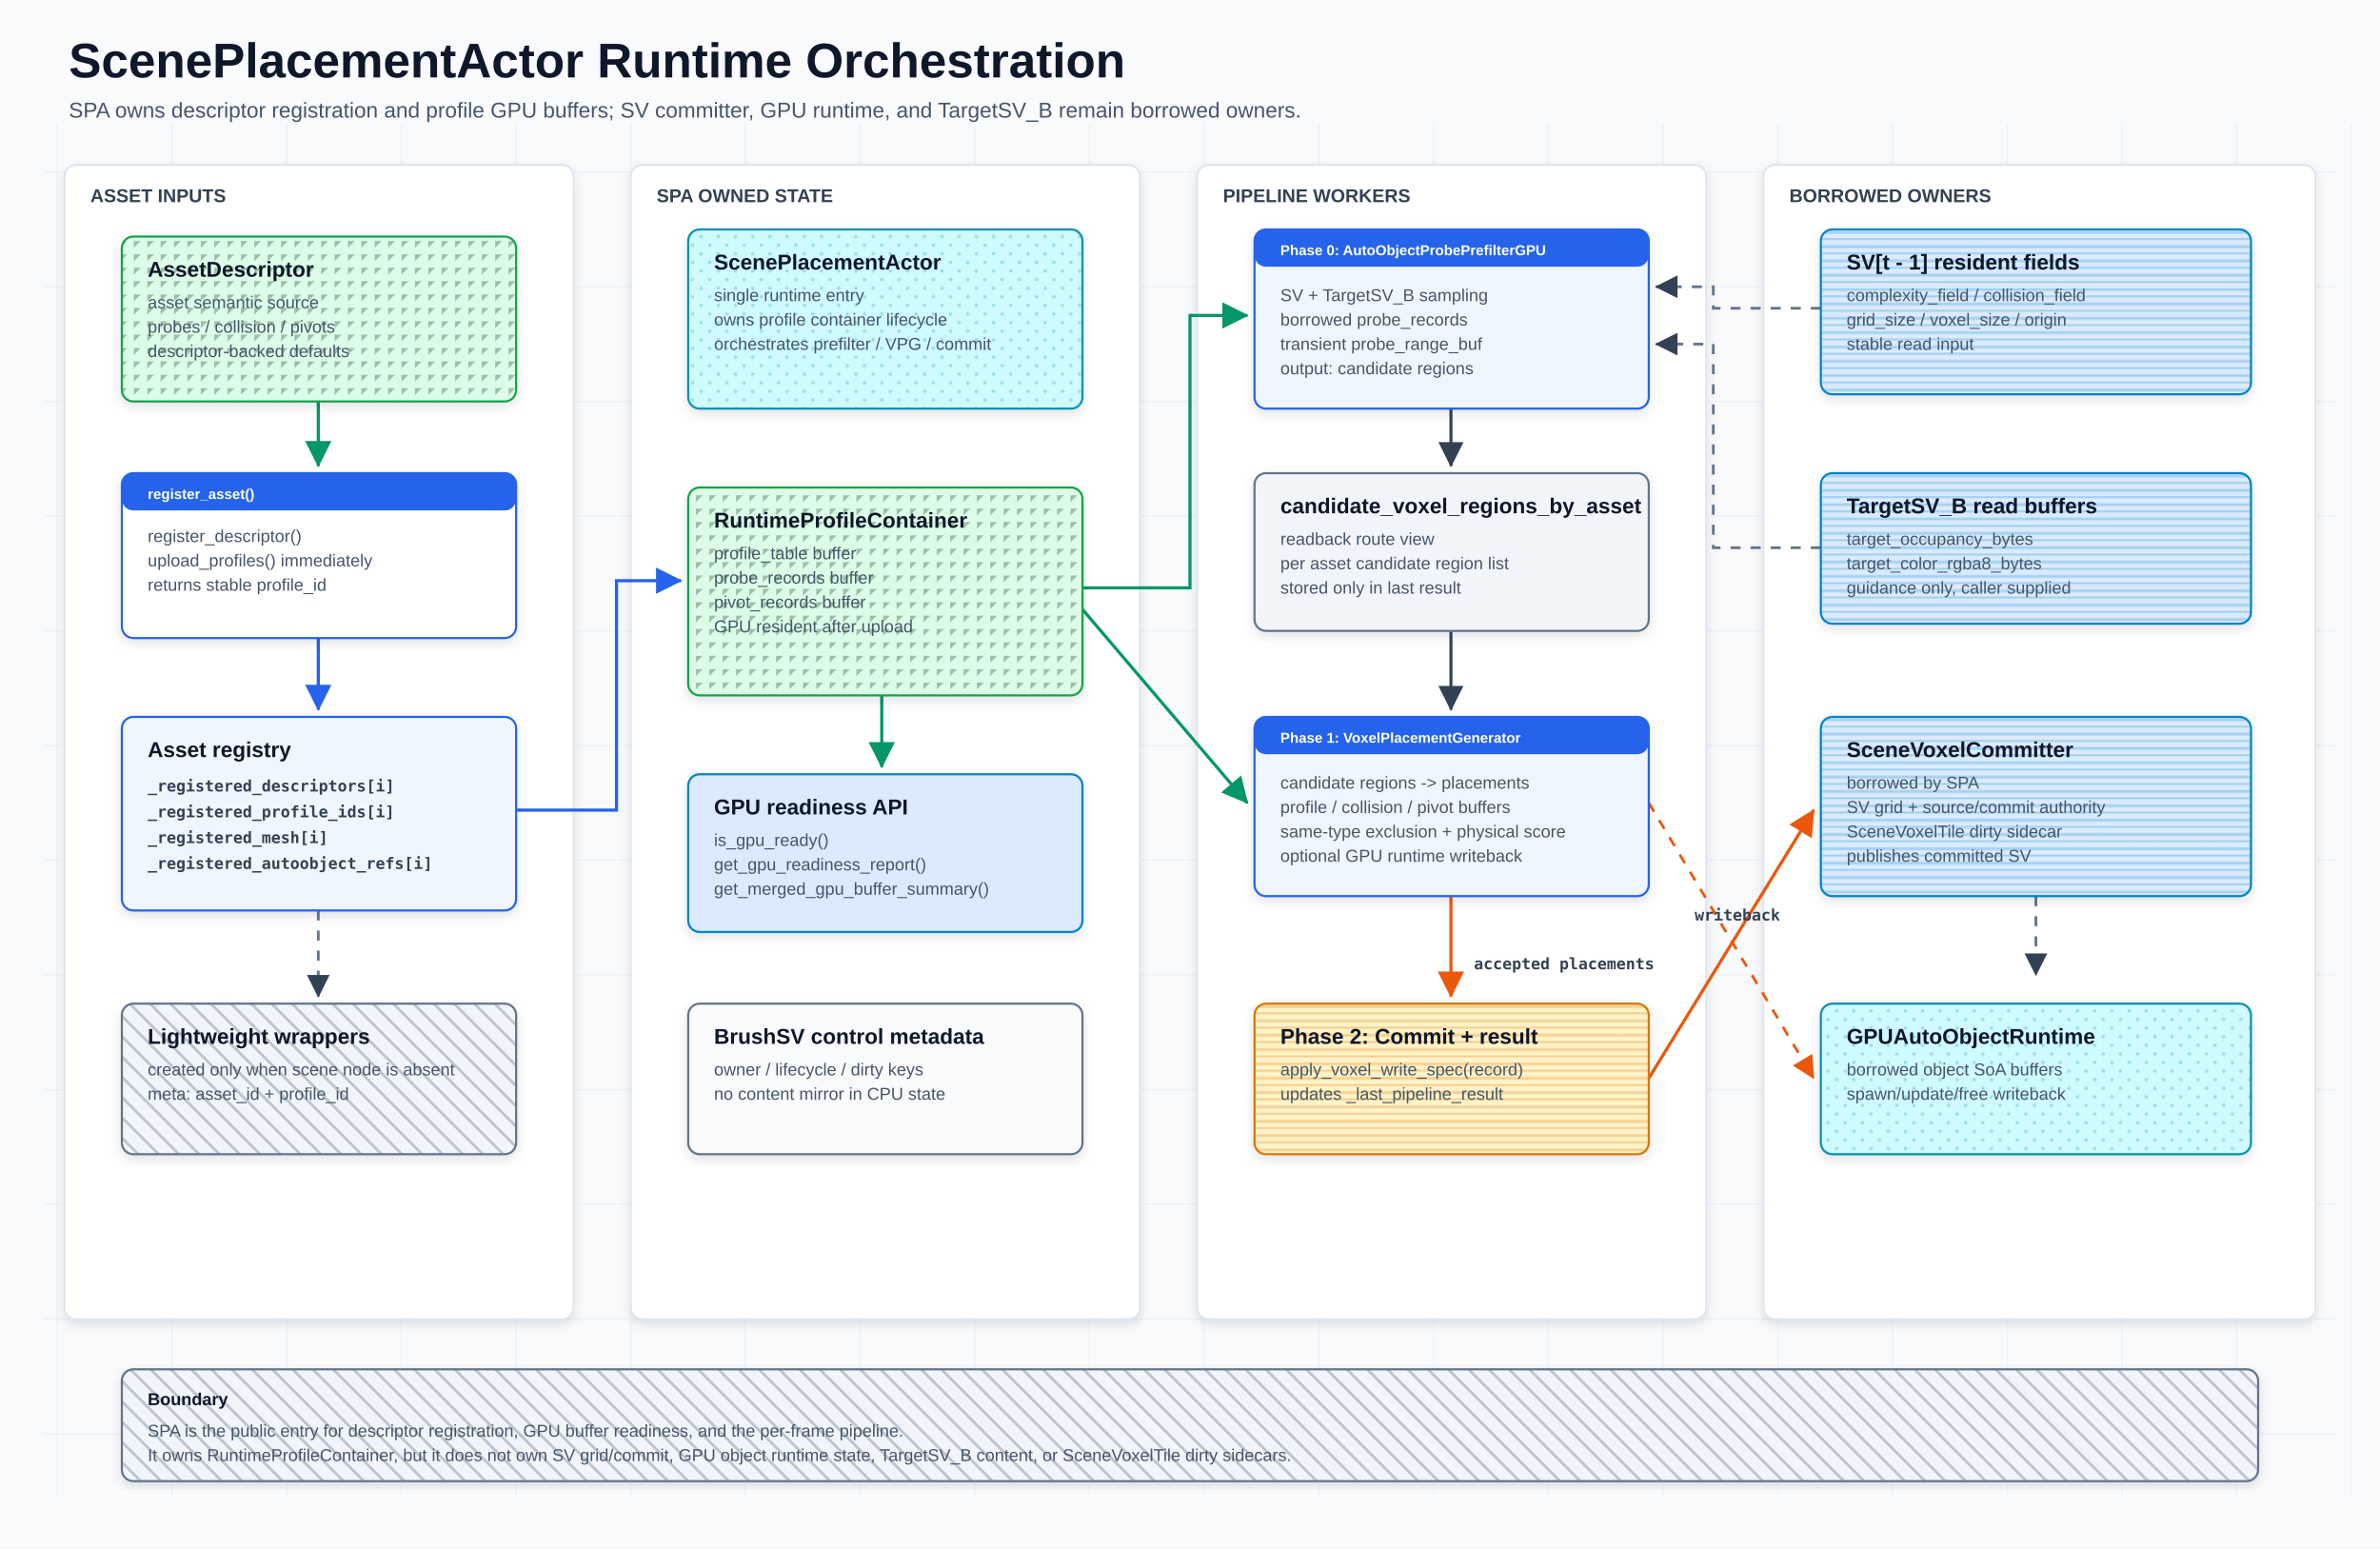
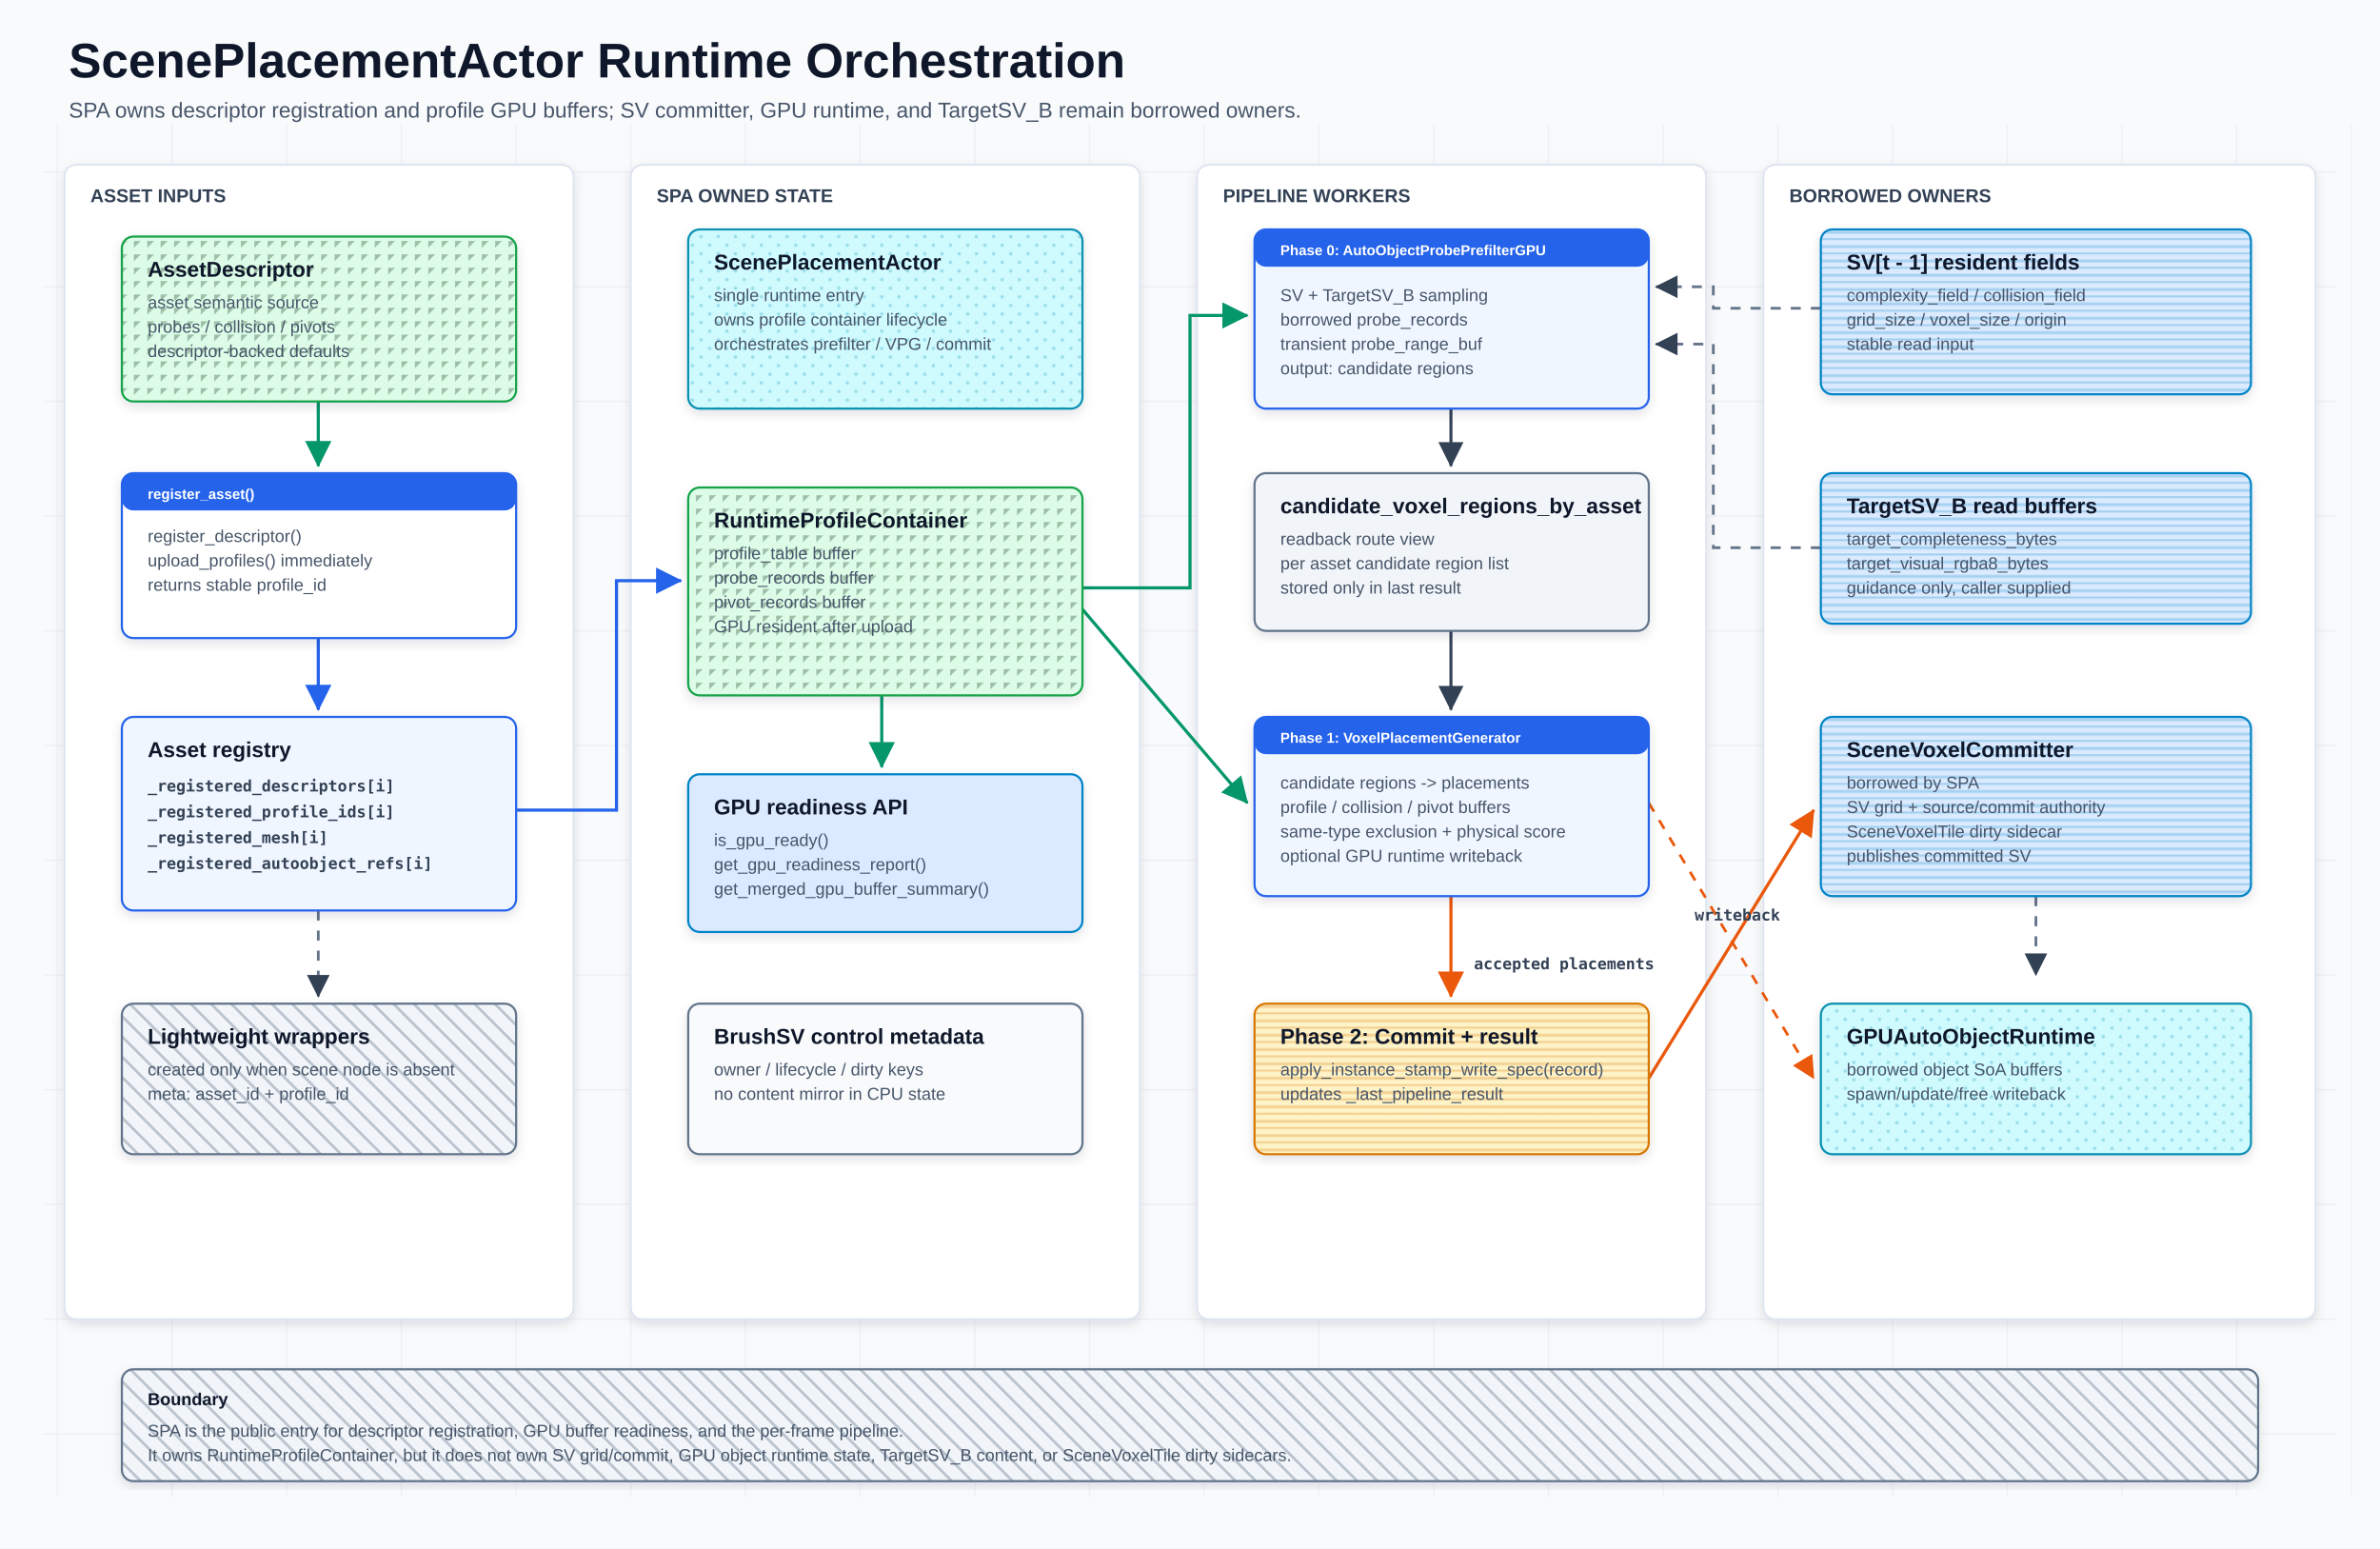
<svg xmlns="http://www.w3.org/2000/svg" width="1660" height="1080" viewBox="0 0 1660 1080" role="img" aria-labelledby="title desc">
  <defs>
    <marker id="arrow" viewBox="0 0 12 12" refX="10.5" refY="6" markerWidth="10" markerHeight="10" orient="auto">
      <path d="M1,1 L11,6 L1,11 Z" fill="#334155" />
    </marker>
    <marker id="arrow-blue" viewBox="0 0 12 12" refX="10.5" refY="6" markerWidth="10" markerHeight="10" orient="auto">
      <path d="M1,1 L11,6 L1,11 Z" fill="#2563eb" />
    </marker>
    <marker id="arrow-green" viewBox="0 0 12 12" refX="10.5" refY="6" markerWidth="10" markerHeight="10" orient="auto">
      <path d="M1,1 L11,6 L1,11 Z" fill="#059669" />
    </marker>
    <marker id="arrow-orange" viewBox="0 0 12 12" refX="10.5" refY="6" markerWidth="10" markerHeight="10" orient="auto">
      <path d="M1,1 L11,6 L1,11 Z" fill="#ea580c" />
    </marker>
    <filter id="shadow" x="-8%" y="-8%" width="116%" height="116%">
      <feDropShadow dx="0" dy="3" stdDeviation="4" flood-color="#0f172a" flood-opacity="0.12" />
    </filter>
    <pattern id="autoobject-dot-bg" patternUnits="userSpaceOnUse" width="12" height="12">
      <rect width="12" height="12" fill="#cffafe" />
      <circle cx="3" cy="3" r="1.25" fill="#0891b2" opacity="0.256" />
      <circle cx="9" cy="9" r="1.25" fill="#0891b2" opacity="0.256" />
    </pattern>
    <pattern id="descriptor-grid" patternUnits="userSpaceOnUse" width="9.333" height="9.333">
      <rect width="9.333" height="9.333" fill="#dcfce7" />
      <path d="M4.667 0H0V4.667" stroke="#16a34a" stroke-width="0.333" opacity="0.258" />
      <path d="M0 4.667L4.667 0" stroke="#16a34a" stroke-width="0.333" opacity="0.258" />
    </pattern>
    <pattern id="sv-stripe-blue" patternUnits="userSpaceOnUse" width="10" height="10">
      <rect width="10" height="10" fill="#dbeafe" />
      <rect y="1" width="10" height="2" fill="#0284c7" opacity="0.235" />
      <rect y="6" width="10" height="1.5" fill="#0284c7" opacity="0.235" />
    </pattern>
    <pattern id="sv-stripe-amber" patternUnits="userSpaceOnUse" width="10" height="10">
      <rect width="10" height="10" fill="#fef3c7" />
      <rect y="1" width="10" height="2" fill="#d97706" opacity="0.264" />
      <rect y="6" width="10" height="1.5" fill="#d97706" opacity="0.264" />
    </pattern>
    <pattern id="legacy-hatch" patternUnits="userSpaceOnUse" width="10" height="10" patternTransform="rotate(45)">
      <rect width="10" height="10" fill="#f1f5f9" />
      <rect x="0" y="0" width="10" height="2" fill="#64748b" opacity="0.362" />
    </pattern>
  </defs>
  <style>
    :root { color-scheme: light; }
    .bg { fill: #f8fafc; }
    .grid { stroke: #e2e8f0; stroke-width: 1; opacity: 0.7; }
    .title { fill: #0f172a; font: 700 34px "Segoe UI", "Microsoft YaHei", Arial, sans-serif; letter-spacing: 0; }
    .subtitle { fill: #475569; font: 500 15px "Segoe UI", "Microsoft YaHei", Arial, sans-serif; letter-spacing: 0; }
    .lane-title { fill: #334155; font: 700 13px "Segoe UI", "Microsoft YaHei", Arial, sans-serif; letter-spacing: 0; }
    .node-title { fill: #0f172a; font: 700 15px "Segoe UI", "Microsoft YaHei", Arial, sans-serif; letter-spacing: 0; }
    .small { fill: #475569; font: 500 12px "Segoe UI", "Microsoft YaHei", Arial, sans-serif; letter-spacing: 0; }
    .mono { fill: #334155; font: 600 11px Consolas, "Cascadia Mono", monospace; letter-spacing: 0; }
    .tag { fill: #ffffff; font: 700 10px "Segoe UI", "Microsoft YaHei", Arial, sans-serif; letter-spacing: 0; }
    .note-text { fill: #0f172a; font: 600 12px "Segoe UI", "Microsoft YaHei", Arial, sans-serif; letter-spacing: 0; }
    .lane { fill: #ffffff; stroke: #dbe3ef; stroke-width: 1.2; filter: url(#shadow); }
    .node { stroke-width: 1.5; filter: url(#shadow); }
    .edge { stroke: #334155; stroke-width: 2.1; fill: none; marker-end: url(#arrow); }
    .edge-blue { stroke: #2563eb; stroke-width: 2.2; fill: none; marker-end: url(#arrow-blue); }
    .edge-green { stroke: #059669; stroke-width: 2.2; fill: none; marker-end: url(#arrow-green); }
    .edge-orange { stroke: #ea580c; stroke-width: 2.2; fill: none; marker-end: url(#arrow-orange); }
    .edge-dash { stroke: #64748b; stroke-width: 1.9; fill: none; stroke-dasharray: 7 7; marker-end: url(#arrow); }
    .edge-dash-orange { stroke: #ea580c; stroke-width: 1.9; fill: none; stroke-dasharray: 7 7; marker-end: url(#arrow-orange); }
  </style>
  <rect class="bg" x="0" y="0" width="1660" height="1080" />
  <g opacity="0.65">
    <line class="grid" x1="40" y1="86" x2="40" y2="1044" />
    <line class="grid" x1="120" y1="86" x2="120" y2="1044" />
    <line class="grid" x1="200" y1="86" x2="200" y2="1044" />
    <line class="grid" x1="280" y1="86" x2="280" y2="1044" />
    <line class="grid" x1="360" y1="86" x2="360" y2="1044" />
    <line class="grid" x1="440" y1="86" x2="440" y2="1044" />
    <line class="grid" x1="520" y1="86" x2="520" y2="1044" />
    <line class="grid" x1="600" y1="86" x2="600" y2="1044" />
    <line class="grid" x1="680" y1="86" x2="680" y2="1044" />
    <line class="grid" x1="760" y1="86" x2="760" y2="1044" />
    <line class="grid" x1="840" y1="86" x2="840" y2="1044" />
    <line class="grid" x1="920" y1="86" x2="920" y2="1044" />
    <line class="grid" x1="1000" y1="86" x2="1000" y2="1044" />
    <line class="grid" x1="1080" y1="86" x2="1080" y2="1044" />
    <line class="grid" x1="1160" y1="86" x2="1160" y2="1044" />
    <line class="grid" x1="1240" y1="86" x2="1240" y2="1044" />
    <line class="grid" x1="1320" y1="86" x2="1320" y2="1044" />
    <line class="grid" x1="1400" y1="86" x2="1400" y2="1044" />
    <line class="grid" x1="1480" y1="86" x2="1480" y2="1044" />
    <line class="grid" x1="1560" y1="86" x2="1560" y2="1044" />
    <line class="grid" x1="1640" y1="86" x2="1640" y2="1044" />
    <line class="grid" x1="30" y1="120" x2="1630" y2="120" />
    <line class="grid" x1="30" y1="200" x2="1630" y2="200" />
    <line class="grid" x1="30" y1="280" x2="1630" y2="280" />
    <line class="grid" x1="30" y1="360" x2="1630" y2="360" />
    <line class="grid" x1="30" y1="440" x2="1630" y2="440" />
    <line class="grid" x1="30" y1="520" x2="1630" y2="520" />
    <line class="grid" x1="30" y1="600" x2="1630" y2="600" />
    <line class="grid" x1="30" y1="680" x2="1630" y2="680" />
    <line class="grid" x1="30" y1="760" x2="1630" y2="760" />
    <line class="grid" x1="30" y1="840" x2="1630" y2="840" />
    <line class="grid" x1="30" y1="920" x2="1630" y2="920" />
    <line class="grid" x1="30" y1="1000" x2="1630" y2="1000" />
  </g>
  <text class="title" x="48" y="54">ScenePlacementActor Runtime Orchestration</text>
  <text class="subtitle" x="48" y="82">SPA owns descriptor registration and profile GPU buffers; SV committer, GPU runtime, and TargetSV_B remain borrowed owners.</text>
  <g>
    <rect class="lane" x="45" y="115" width="355" height="805" rx="8" />
    <text class="lane-title" x="63" y="141">ASSET INPUTS</text>
    <rect class="lane" x="440" y="115" width="355" height="805" rx="8" />
    <text class="lane-title" x="458" y="141">SPA OWNED STATE</text>
    <rect class="lane" x="835" y="115" width="355" height="805" rx="8" />
    <text class="lane-title" x="853" y="141">PIPELINE WORKERS</text>
    <rect class="lane" x="1230" y="115" width="385" height="805" rx="8" />
    <text class="lane-title" x="1248" y="141">BORROWED OWNERS</text>
  </g>
  <g>
    <path class="edge-green" d="M 222 280 L 222 325" />
    <path class="edge-blue" d="M 222 445 L 222 495" />
    <path class="edge-blue" d="M 360 565 L 430 565 L 430 405 L 475 405" />
    <path class="edge-dash" d="M 222 635 L 222 695" />
    <path class="edge-green" d="M 615 485 L 615 535" />
    <path class="edge-green" d="M 755 410 L 830 410 L 830 220 L 870 220" />
    <path class="edge-green" d="M 755 425 L 870 560" />
    <path class="edge-dash" d="M 1270 215 L 1195 215 L 1195 200 L 1155 200" />
    <path class="edge-dash" d="M 1270 382 L 1195 382 L 1195 240 L 1155 240" />
    <path class="edge" d="M 1012 285 L 1012 325" />
    <path class="edge" d="M 1012 440 L 1012 495" />
    <path class="edge-orange" d="M 1012 625 L 1012 695" />
    <path class="edge-orange" d="M 1150 752 L 1265 565" />
    <path class="edge-dash-orange" d="M 1150 560 L 1265 752" />
    <path class="edge-dash" d="M 1420 625 L 1420 680" />
    <text class="mono" x="642" y="396">profile buffers</text>
    <text class="mono" x="1028" y="676">accepted placements</text>
    <text class="mono" x="1182" y="642">writeback</text>
  </g>
  <g>
    <g id="descriptor-source">
      <rect class="node" x="85" y="165" width="275" height="115" rx="8" fill="url(#descriptor-grid)" stroke="#16a34a" />
      <text class="node-title" x="103" y="193">AssetDescriptor</text>
      <text class="small">
        <tspan x="103" y="215">asset semantic source</tspan>
        <tspan x="103" y="232">probes / collision / pivots</tspan>
        <tspan x="103" y="249">descriptor-backed defaults</tspan>
      </text>
    </g>
    <g id="register-asset">
      <rect class="node" x="85" y="330" width="275" height="115" rx="8" fill="#ffffff" stroke="#2563eb" />
      <rect x="85" y="330" width="275" height="26" rx="8" fill="#2563eb" />
      <text class="tag" x="103" y="348">register_asset()</text>
      <text class="small">
        <tspan x="103" y="378">register_descriptor()</tspan>
        <tspan x="103" y="395">upload_profiles() immediately</tspan>
        <tspan x="103" y="412">returns stable profile_id</tspan>
      </text>
    </g>
    <g id="asset-registry">
      <rect class="node" x="85" y="500" width="275" height="135" rx="8" fill="#eff6ff" stroke="#2563eb" />
      <text class="node-title" x="103" y="528">Asset registry</text>
      <text class="mono">
        <tspan x="103" y="552">_registered_descriptors[i]</tspan>
        <tspan x="103" y="570">_registered_profile_ids[i]</tspan>
        <tspan x="103" y="588">_registered_mesh[i]</tspan>
        <tspan x="103" y="606">_registered_autoobject_refs[i]</tspan>
      </text>
    </g>
    <g id="lightweight-wrapper-cache">
      <rect class="node" x="85" y="700" width="275" height="105" rx="8" fill="url(#legacy-hatch)" stroke="#64748b" />
      <text class="node-title" x="103" y="728">Lightweight wrappers</text>
      <text class="small">
        <tspan x="103" y="750">created only when scene node is absent</tspan>
        <tspan x="103" y="767">meta: asset_id + profile_id</tspan>
      </text>
    </g>
    <g id="scene-placement-actor">
      <rect class="node" x="480" y="160" width="275" height="125" rx="8" fill="url(#autoobject-dot-bg)" stroke="#0891b2" />
      <text class="node-title" x="498" y="188">ScenePlacementActor</text>
      <text class="small">
        <tspan x="498" y="210">single runtime entry</tspan>
        <tspan x="498" y="227">owns profile container lifecycle</tspan>
        <tspan x="498" y="244">orchestrates prefilter / VPG / commit</tspan>
      </text>
    </g>
    <g id="runtime-profile-container">
      <rect class="node" x="480" y="340" width="275" height="145" rx="8" fill="url(#descriptor-grid)" stroke="#16a34a" />
      <text class="node-title" x="498" y="368">RuntimeProfileContainer</text>
      <text class="small">
        <tspan x="498" y="390">profile_table buffer</tspan>
        <tspan x="498" y="407">probe_records buffer</tspan>
        <tspan x="498" y="424">pivot_records buffer</tspan>
        <tspan x="498" y="441">GPU resident after upload</tspan>
      </text>
    </g>
    <g id="gpu-readiness-api">
      <rect class="node" x="480" y="540" width="275" height="110" rx="8" fill="#dbeafe" stroke="#0284c7" />
      <text class="node-title" x="498" y="568">GPU readiness API</text>
      <text class="small">
        <tspan x="498" y="590">is_gpu_ready()</tspan>
        <tspan x="498" y="607">get_gpu_readiness_report()</tspan>
        <tspan x="498" y="624">get_merged_gpu_buffer_summary()</tspan>
      </text>
    </g>
    <g id="brush-control-metadata">
      <rect class="node" x="480" y="700" width="275" height="105" rx="8" fill="#f8fafc" stroke="#64748b" />
      <text class="node-title" x="498" y="728">BrushSV control metadata</text>
      <text class="small">
        <tspan x="498" y="750">owner / lifecycle / dirty keys</tspan>
        <tspan x="498" y="767">no content mirror in CPU state</tspan>
      </text>
    </g>
    <g id="prefilter-worker">
      <rect class="node" x="875" y="160" width="275" height="125" rx="8" fill="#eff6ff" stroke="#2563eb" />
      <rect x="875" y="160" width="275" height="26" rx="8" fill="#2563eb" />
      <text class="tag" x="893" y="178">Phase 0: AutoObjectProbePrefilterGPU</text>
      <text class="small">
        <tspan x="893" y="210">SV + TargetSV_B sampling</tspan>
        <tspan x="893" y="227">borrowed probe_records</tspan>
        <tspan x="893" y="244">transient probe_range_buf</tspan>
        <tspan x="893" y="261">output: candidate regions</tspan>
      </text>
    </g>
    <g id="candidate-regions">
      <rect class="node" x="875" y="330" width="275" height="110" rx="8" fill="#f1f5f9" stroke="#64748b" />
      <text class="node-title" x="893" y="358">candidate_voxel_regions_by_asset</text>
      <text class="small">
        <tspan x="893" y="380">readback route view</tspan>
        <tspan x="893" y="397">per asset candidate region list</tspan>
        <tspan x="893" y="414">stored only in last result</tspan>
      </text>
    </g>
    <g id="placement-worker">
      <rect class="node" x="875" y="500" width="275" height="125" rx="8" fill="#eff6ff" stroke="#2563eb" />
      <rect x="875" y="500" width="275" height="26" rx="8" fill="#2563eb" />
      <text class="tag" x="893" y="518">Phase 1: VoxelPlacementGenerator</text>
      <text class="small">
        <tspan x="893" y="550">candidate regions -&gt; placements</tspan>
        <tspan x="893" y="567">profile / collision / pivot buffers</tspan>
        <tspan x="893" y="584">same-type exclusion + physical score</tspan>
        <tspan x="893" y="601">optional GPU runtime writeback</tspan>
      </text>
    </g>
    <g id="commit-result">
      <rect class="node" x="875" y="700" width="275" height="105" rx="8" fill="url(#sv-stripe-amber)" stroke="#d97706" />
      <text class="node-title" x="893" y="728">Phase 2: Commit + result</text>
      <text class="small">
-         <tspan x="893" y="750">apply_voxel_write_spec(record)</tspan>
+         <tspan x="893" y="750">apply_instance_stamp_write_spec(record)</tspan>
        <tspan x="893" y="767">updates _last_pipeline_result</tspan>
      </text>
    </g>
    <g id="sv-resident-fields">
      <rect class="node" x="1270" y="160" width="300" height="115" rx="8" fill="url(#sv-stripe-blue)" stroke="#0284c7" />
      <text class="node-title" x="1288" y="188">SV[t - 1] resident fields</text>
      <text class="small">
        <tspan x="1288" y="210">complexity_field / collision_field</tspan>
        <tspan x="1288" y="227">grid_size / voxel_size / origin</tspan>
        <tspan x="1288" y="244">stable read input</tspan>
      </text>
    </g>
    <g id="target-read-buffers">
      <rect class="node" x="1270" y="330" width="300" height="105" rx="8" fill="url(#sv-stripe-blue)" stroke="#0284c7" />
      <text class="node-title" x="1288" y="358">TargetSV_B read buffers</text>
      <text class="small">
-         <tspan x="1288" y="380">target_occupancy_bytes</tspan>
-         <tspan x="1288" y="397">target_color_rgba8_bytes</tspan>
+         <tspan x="1288" y="380">target_completeness_bytes</tspan>
+         <tspan x="1288" y="397">target_visual_rgba8_bytes</tspan>
        <tspan x="1288" y="414">guidance only, caller supplied</tspan>
      </text>
    </g>
    <g id="scene-voxel-committer">
      <rect class="node" x="1270" y="500" width="300" height="125" rx="8" fill="url(#sv-stripe-blue)" stroke="#0284c7" />
      <text class="node-title" x="1288" y="528">SceneVoxelCommitter</text>
      <text class="small">
        <tspan x="1288" y="550">borrowed by SPA</tspan>
        <tspan x="1288" y="567">SV grid + source/commit authority</tspan>
        <tspan x="1288" y="584">SceneVoxelTile dirty sidecar</tspan>
        <tspan x="1288" y="601">publishes committed SV</tspan>
      </text>
    </g>
    <g id="gpu-autoobject-runtime">
      <rect class="node" x="1270" y="700" width="300" height="105" rx="8" fill="url(#autoobject-dot-bg)" stroke="#0891b2" />
      <text class="node-title" x="1288" y="728">GPUAutoObjectRuntime</text>
      <text class="small">
        <tspan x="1288" y="750">borrowed object SoA buffers</tspan>
        <tspan x="1288" y="767">spawn/update/free writeback</tspan>
      </text>
    </g>
  </g>
  <g>
    <rect class="node" x="85" y="955" width="1490" height="78" rx="8" fill="url(#legacy-hatch)" stroke="#64748b" />
    <text class="note-text" x="103" y="980">Boundary</text>
    <text class="small">
      <tspan x="103" y="1002">SPA is the public entry for descriptor registration, GPU buffer readiness, and the per-frame pipeline.</tspan>
      <tspan x="103" y="1019">It owns RuntimeProfileContainer, but it does not own SV grid/commit, GPU object runtime state, TargetSV_B content, or SceneVoxelTile dirty sidecars.</tspan>
    </text>
  </g>
</svg>
